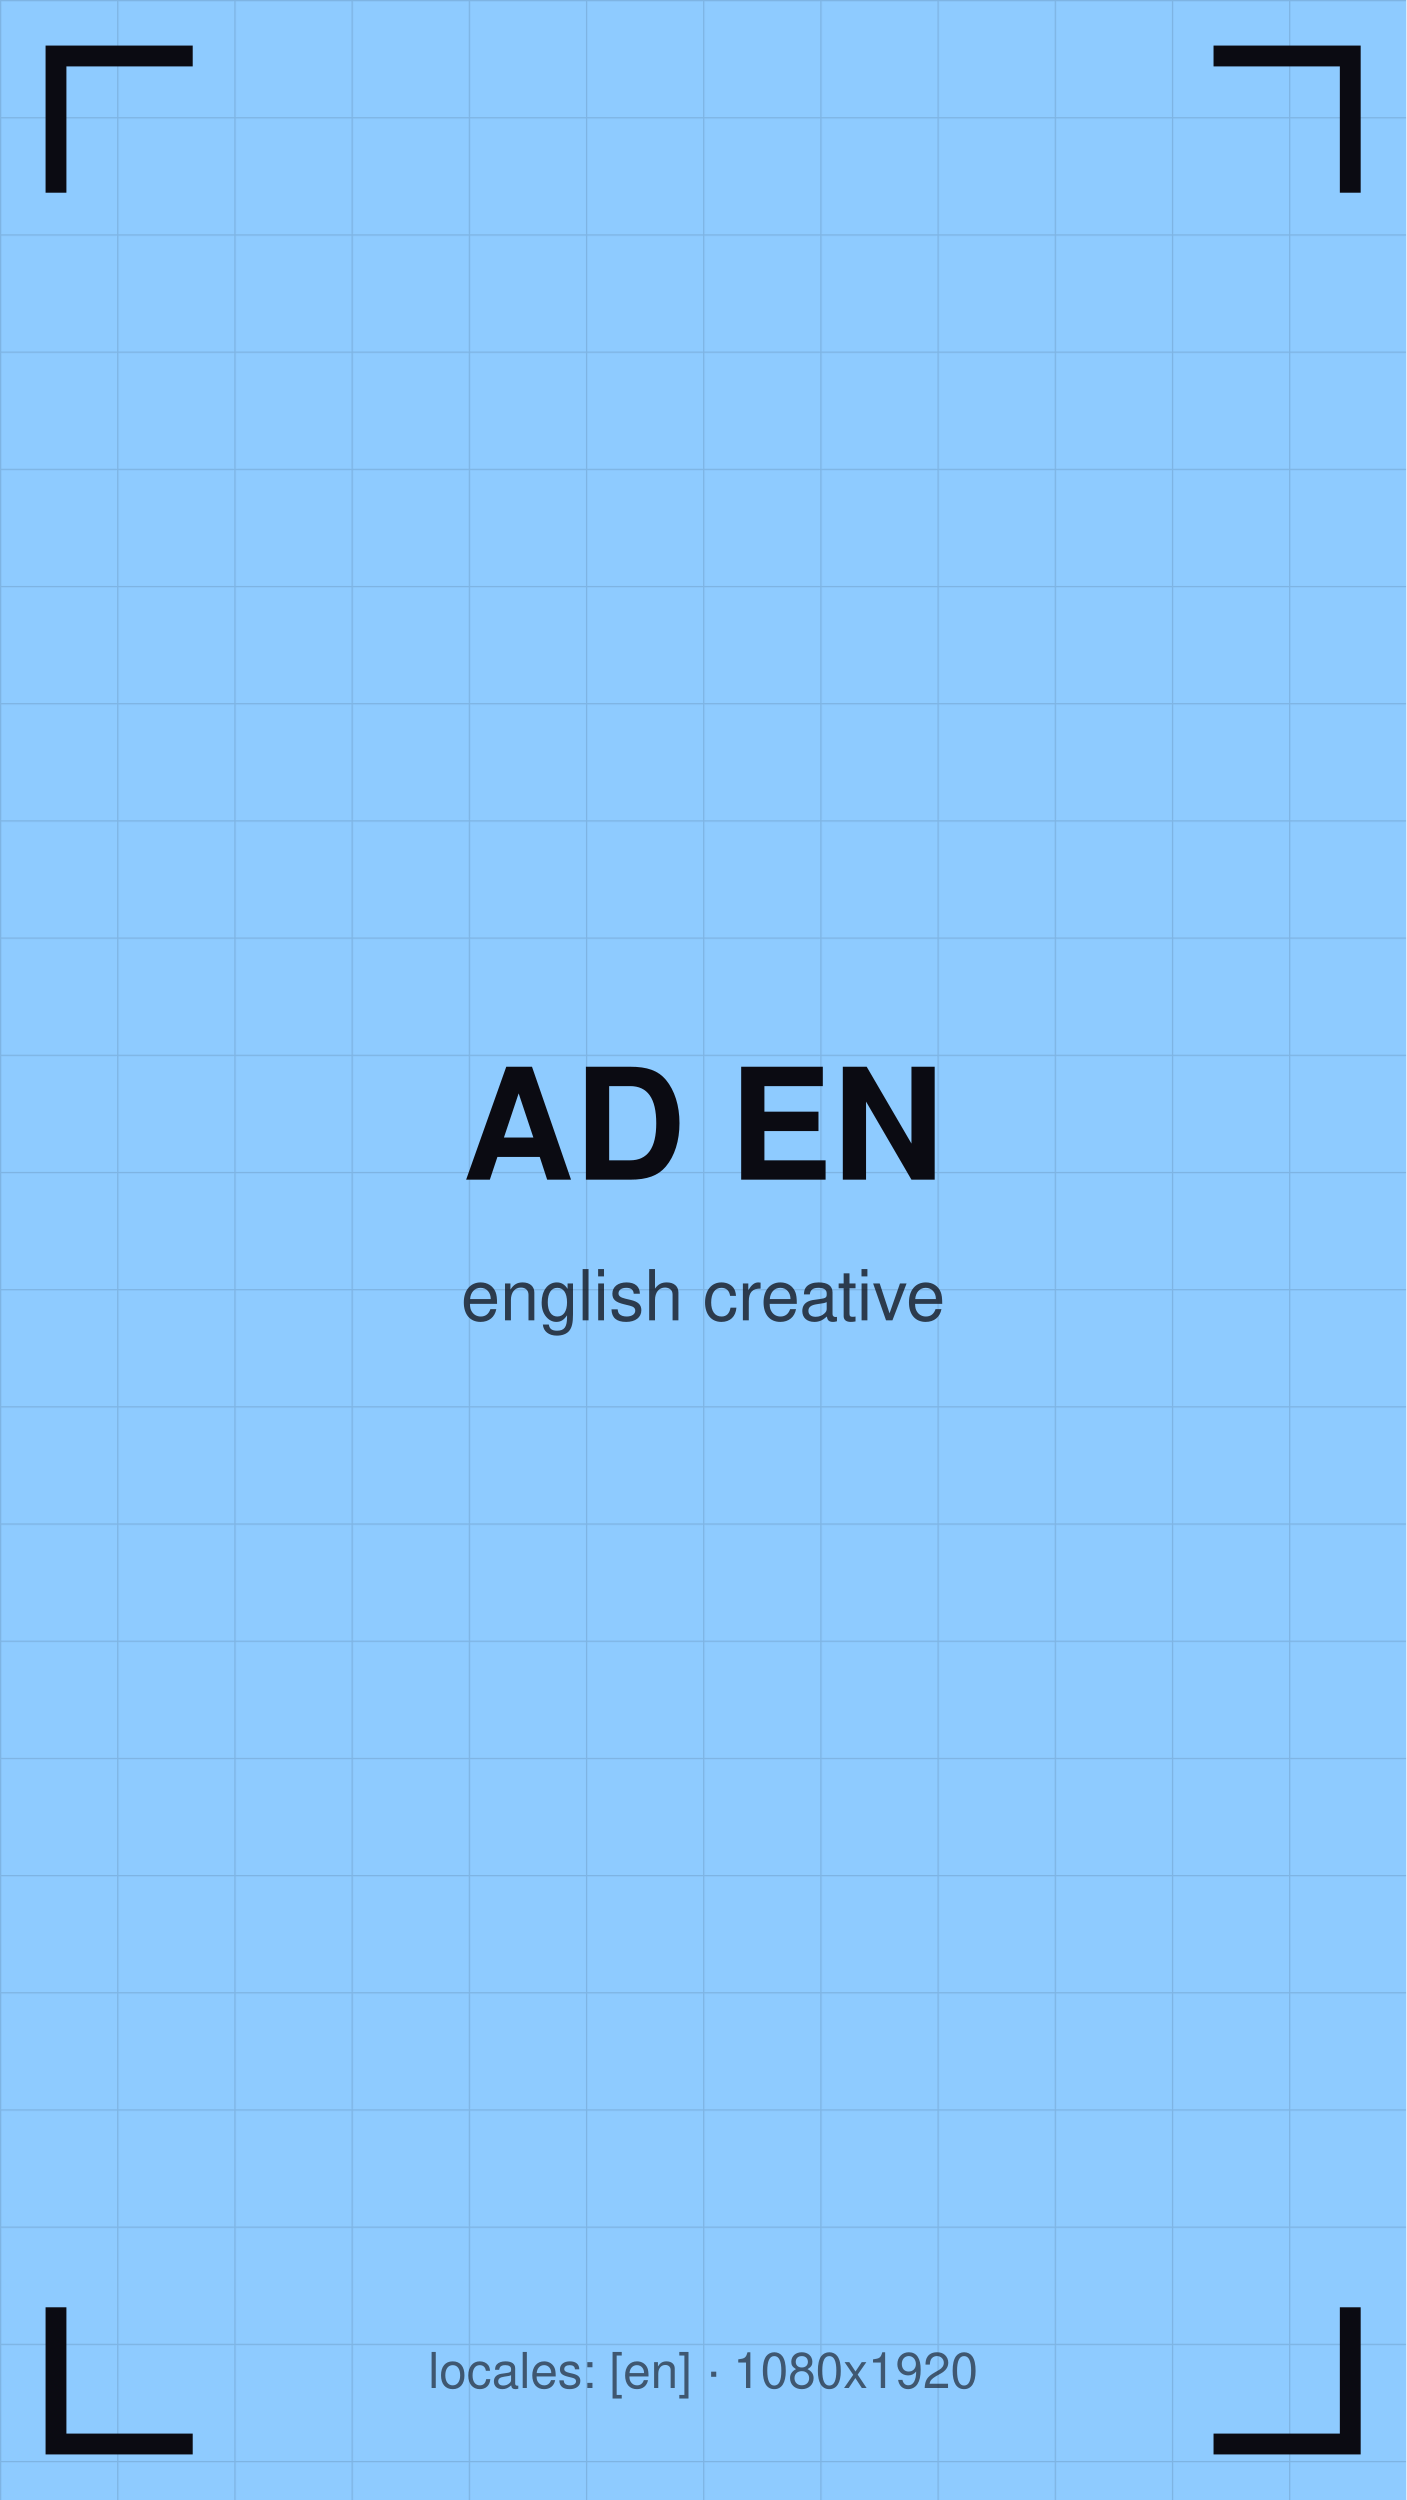
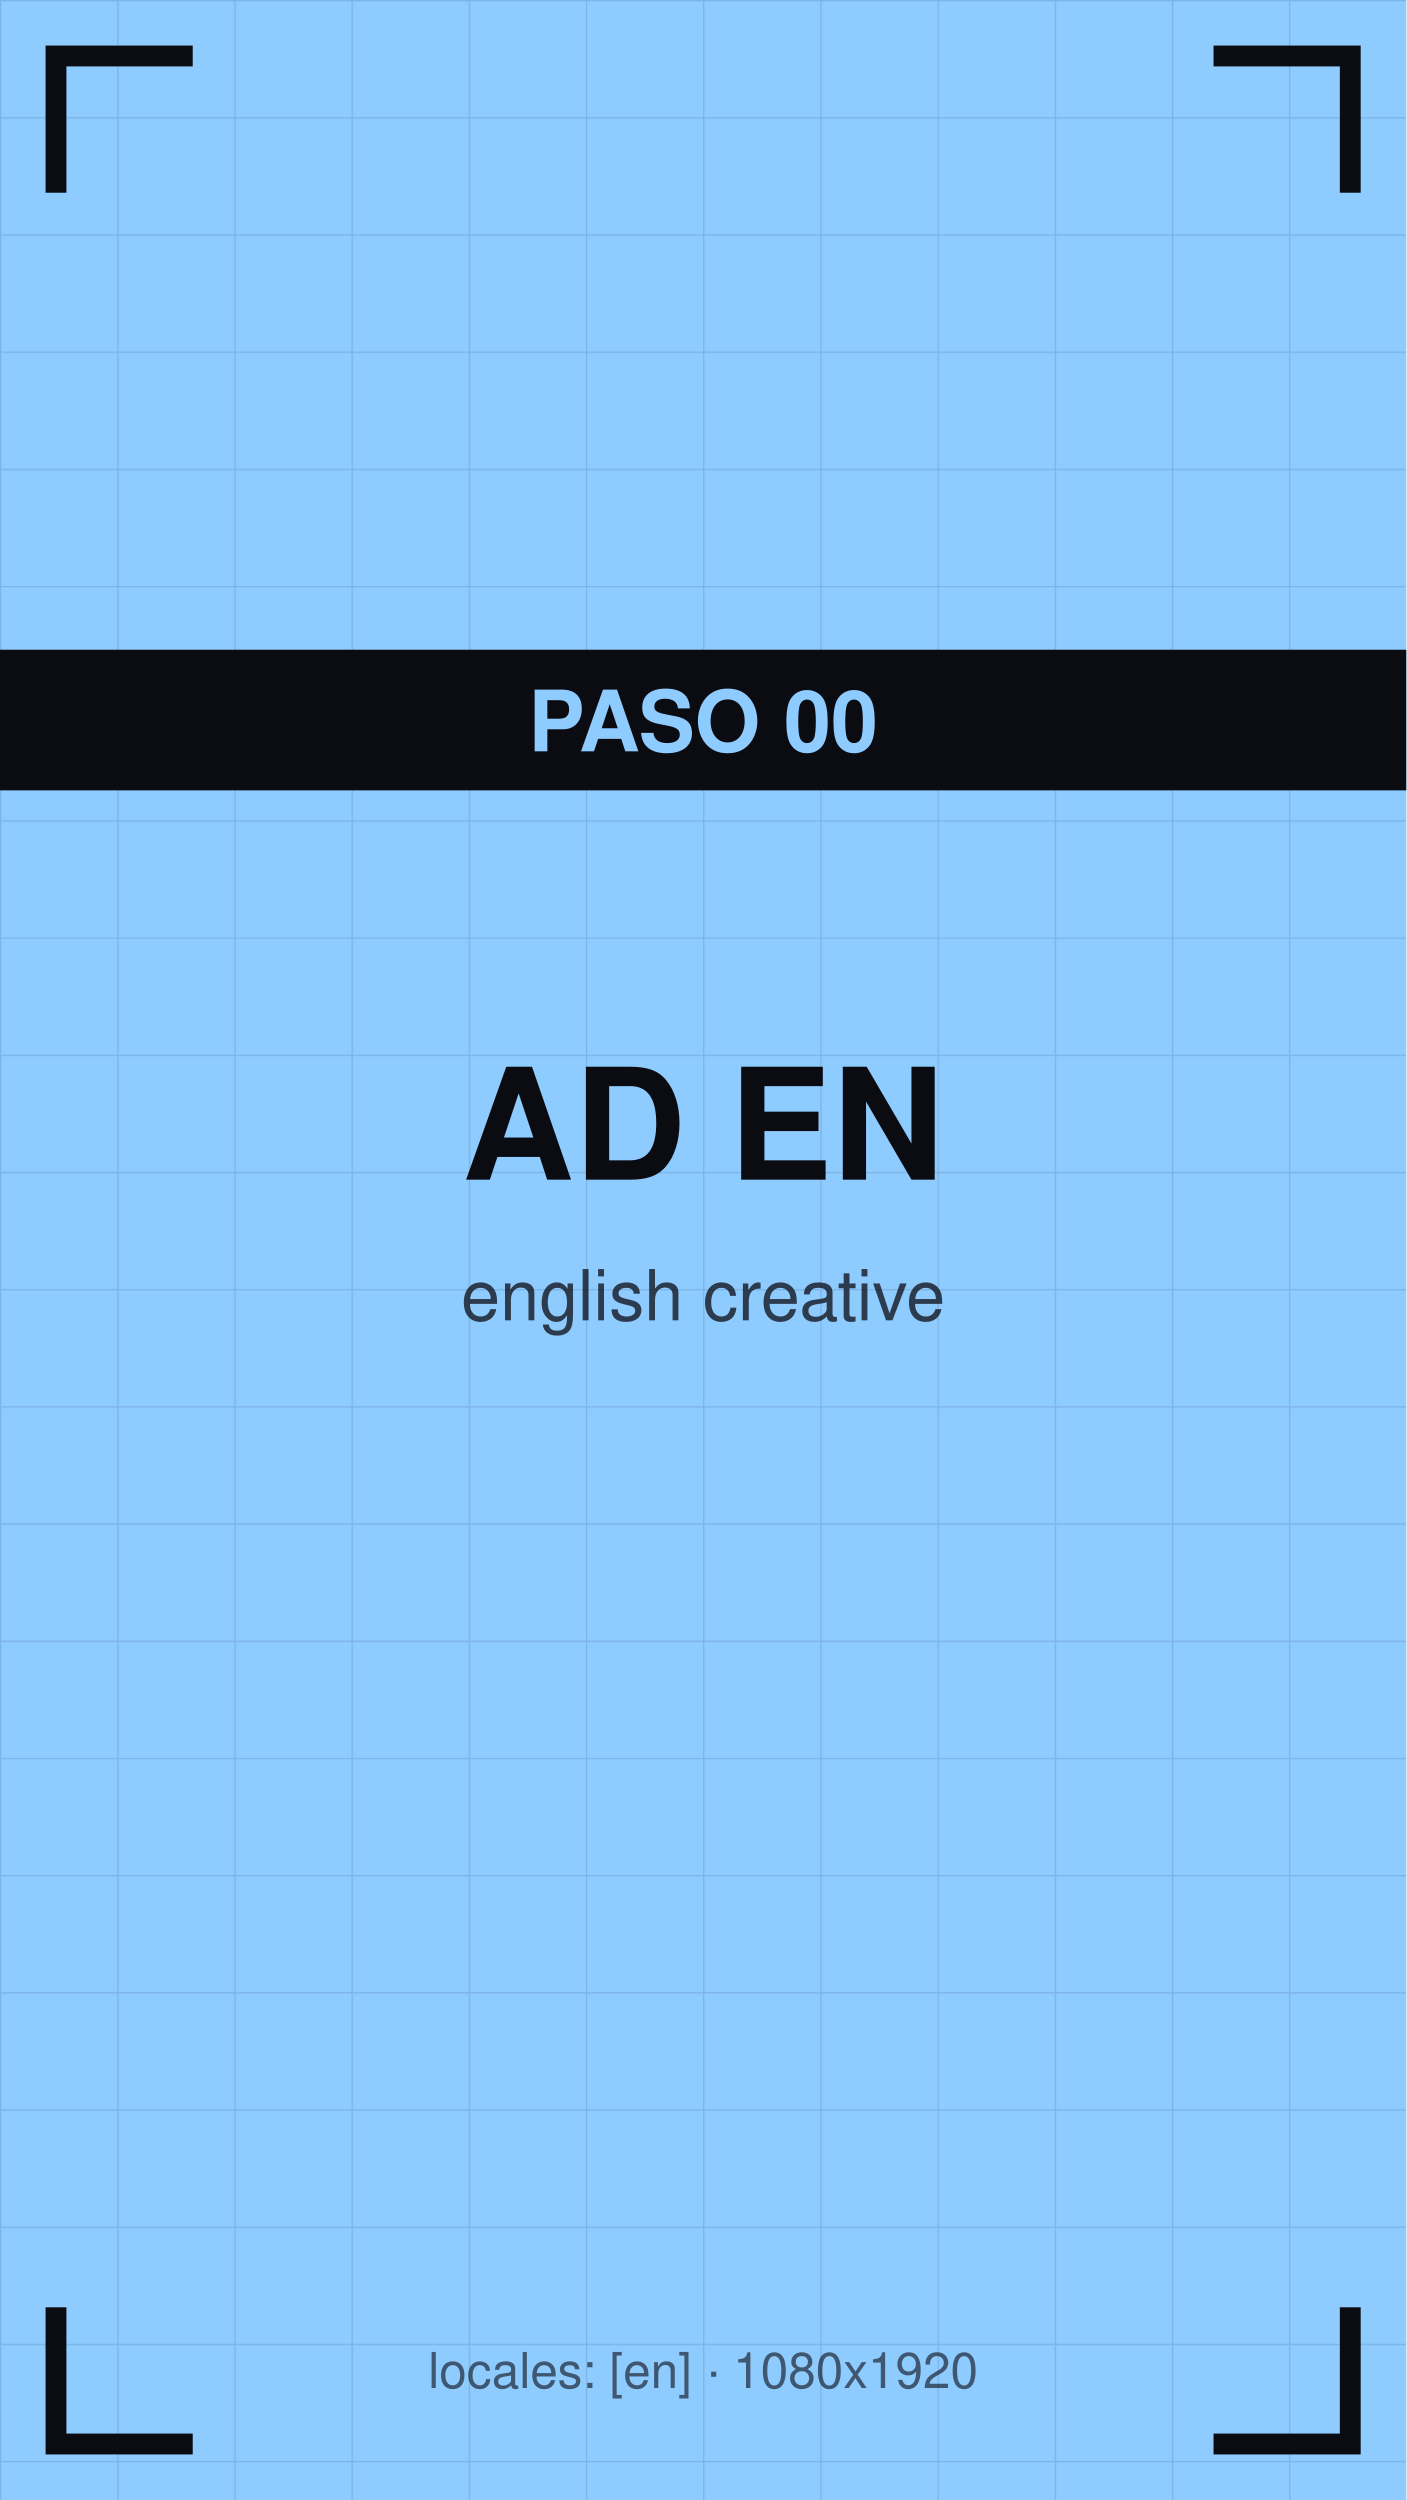
<svg xmlns="http://www.w3.org/2000/svg" viewBox="0 0 1080 1920" width="1080" height="1920">
  <defs>
    <pattern id="g" width="90" height="90" patternUnits="userSpaceOnUse">
      <path d="M90 0 L0 0 0 90" fill="none" stroke="#0b0b12" stroke-opacity="0.12" stroke-width="2" />
    </pattern>
  </defs>
  <rect width="1080" height="1920" fill="#8ecbff" />
  <rect width="1080" height="1920" fill="url(#g)" />
  <path d="M43 140 V43 H140" stroke="#0b0b12" stroke-width="16" fill="none" stroke-linecap="square" />
  <path d="M1037 140 V43 H940" stroke="#0b0b12" stroke-width="16" fill="none" stroke-linecap="square" />
  <path d="M43 1780 V1877 H140" stroke="#0b0b12" stroke-width="16" fill="none" stroke-linecap="square" />
  <path d="M1037 1780 V1877 H940" stroke="#0b0b12" stroke-width="16" fill="none" stroke-linecap="square" />
  <text x="540" y="906" font-family="Helvetica,Arial,sans-serif" font-size="119" font-weight="bold" fill="#0b0b12" text-anchor="middle">AD EN</text>
  <text x="540" y="1014" font-family="Helvetica,Arial,sans-serif" font-size="54" fill="#0b0b12" fill-opacity="0.75" text-anchor="middle">english creative</text>
+   <rect y="499" width="1080" height="108" fill="#0b0b12" />
+   <text x="540" y="577" font-family="Helvetica,Arial,sans-serif" font-size="65" font-weight="bold" fill="#8ecbff" text-anchor="middle">PASO 00</text>
  <text x="540" y="1834" font-family="Helvetica,Arial,sans-serif" font-size="38" fill="#0b0b12" fill-opacity="0.6" text-anchor="middle">locales: [en] · 1080x1920</text>
</svg>
